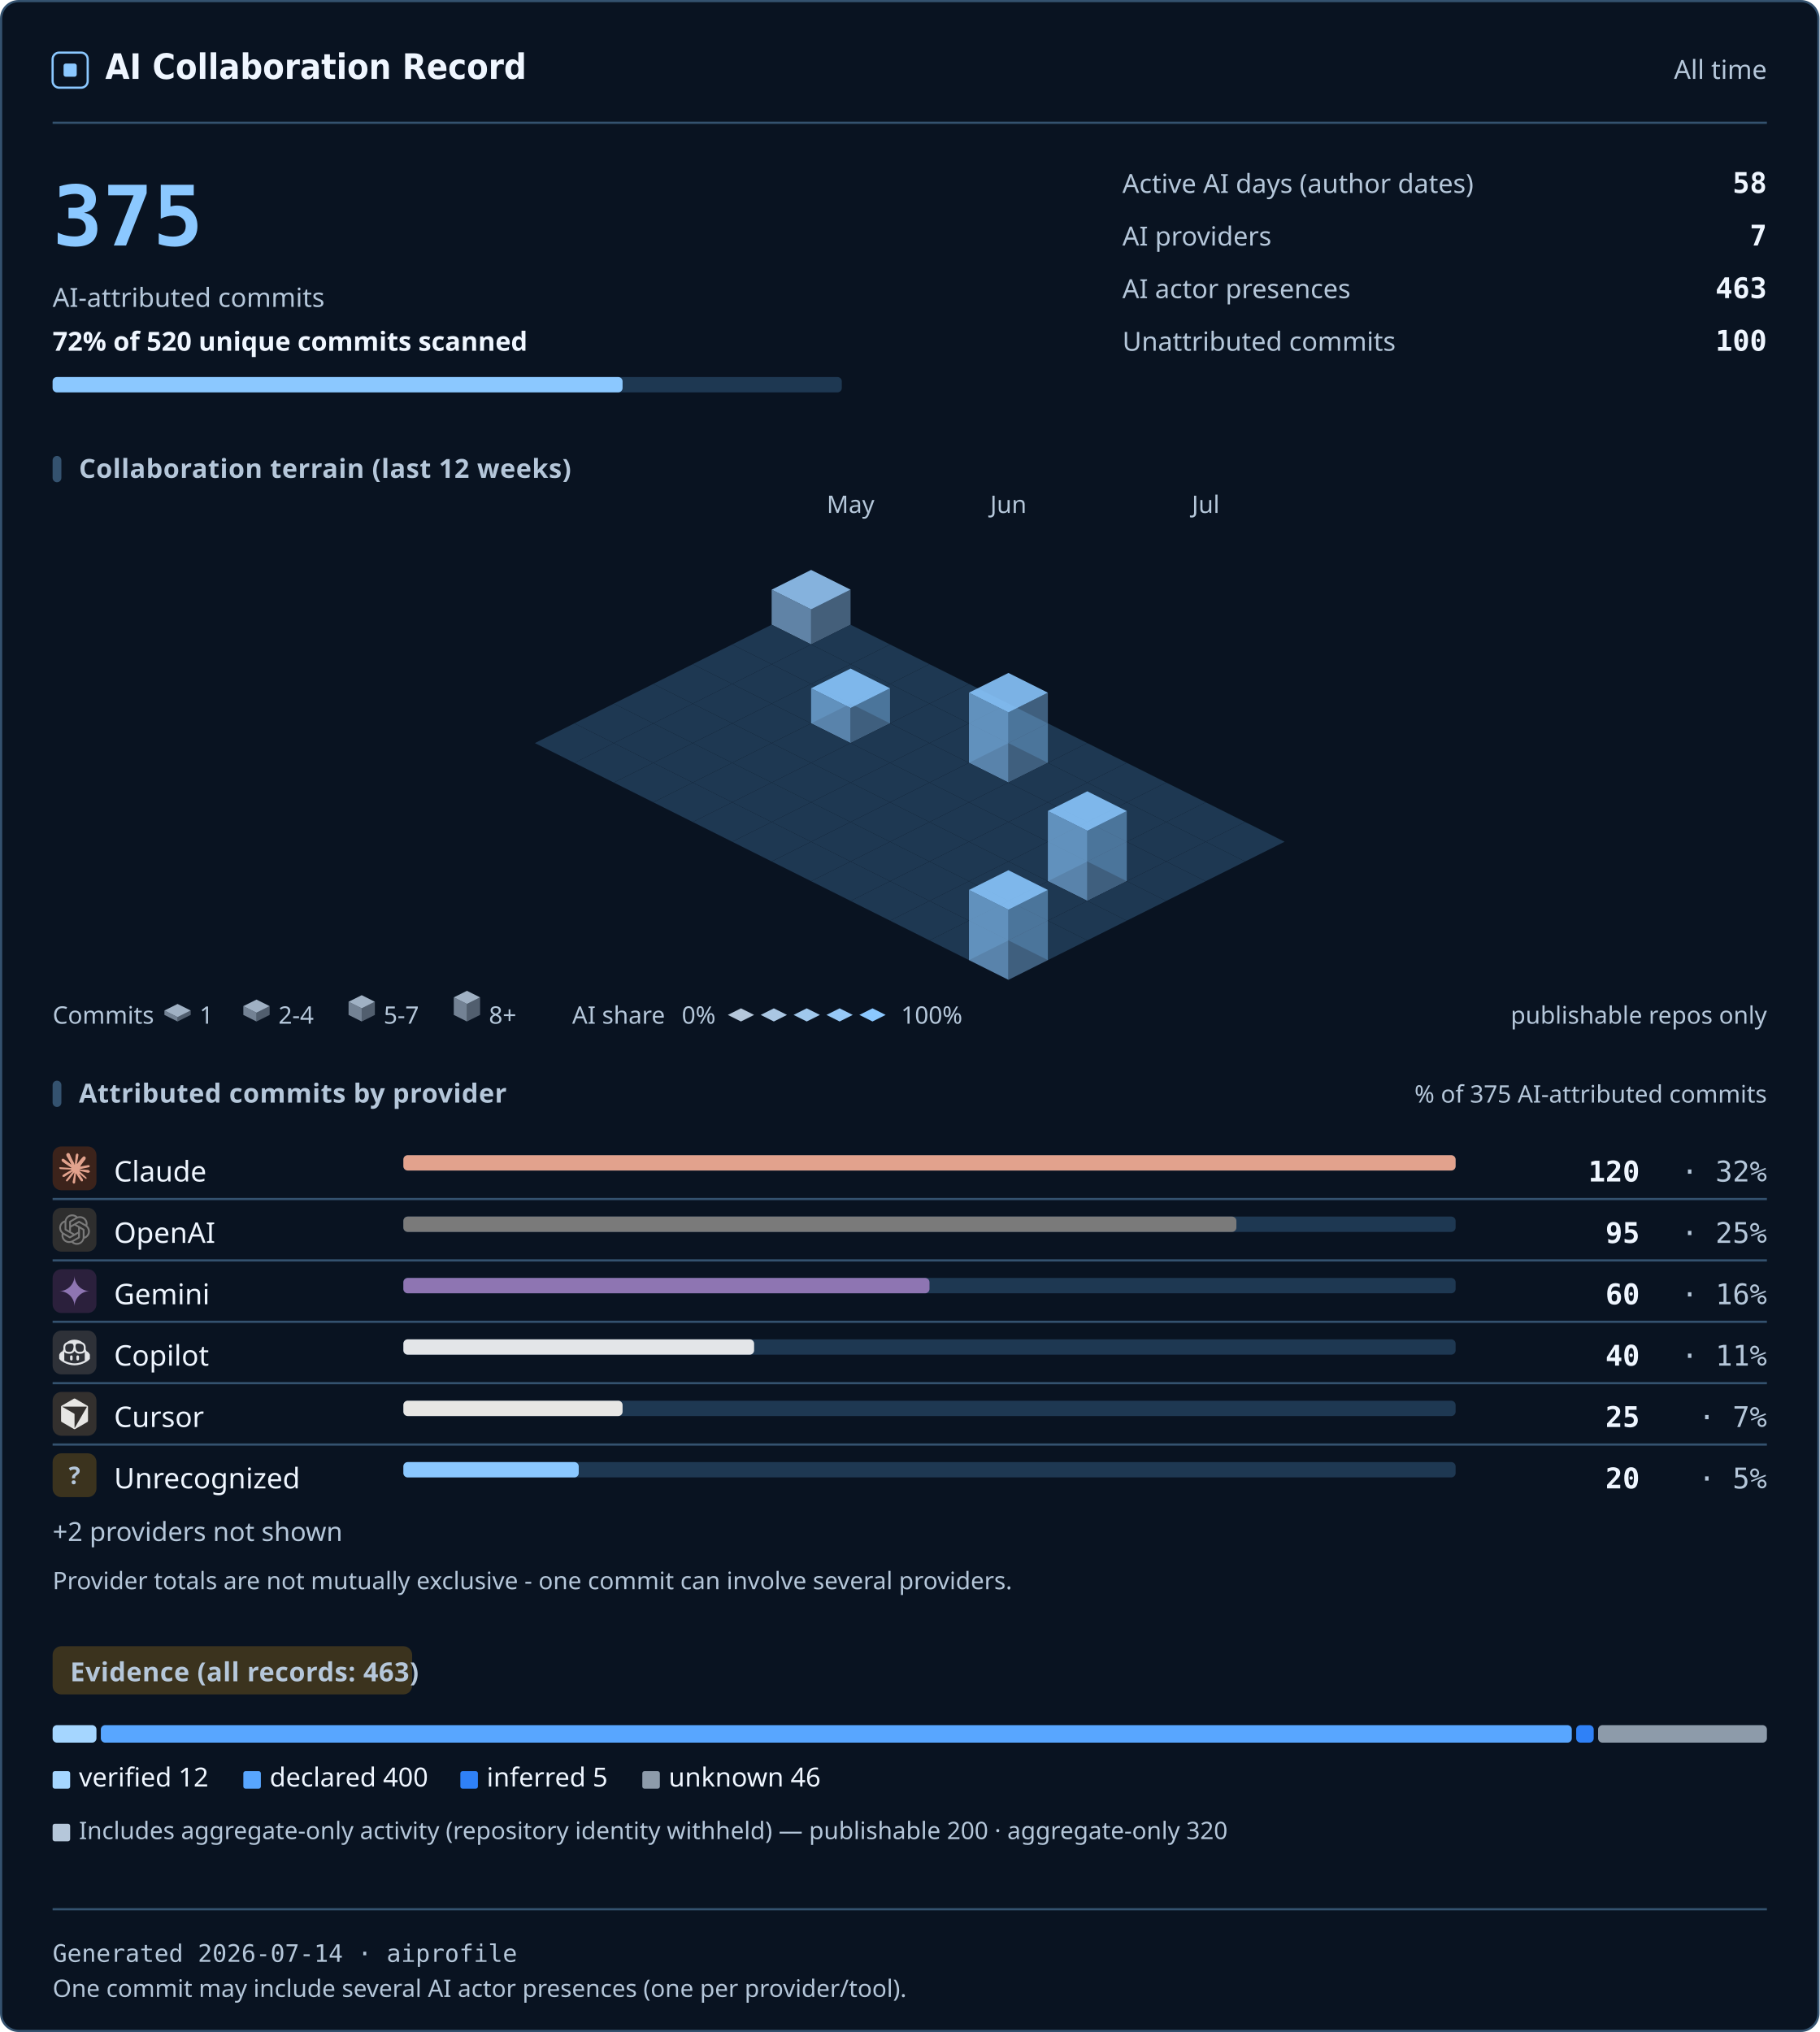
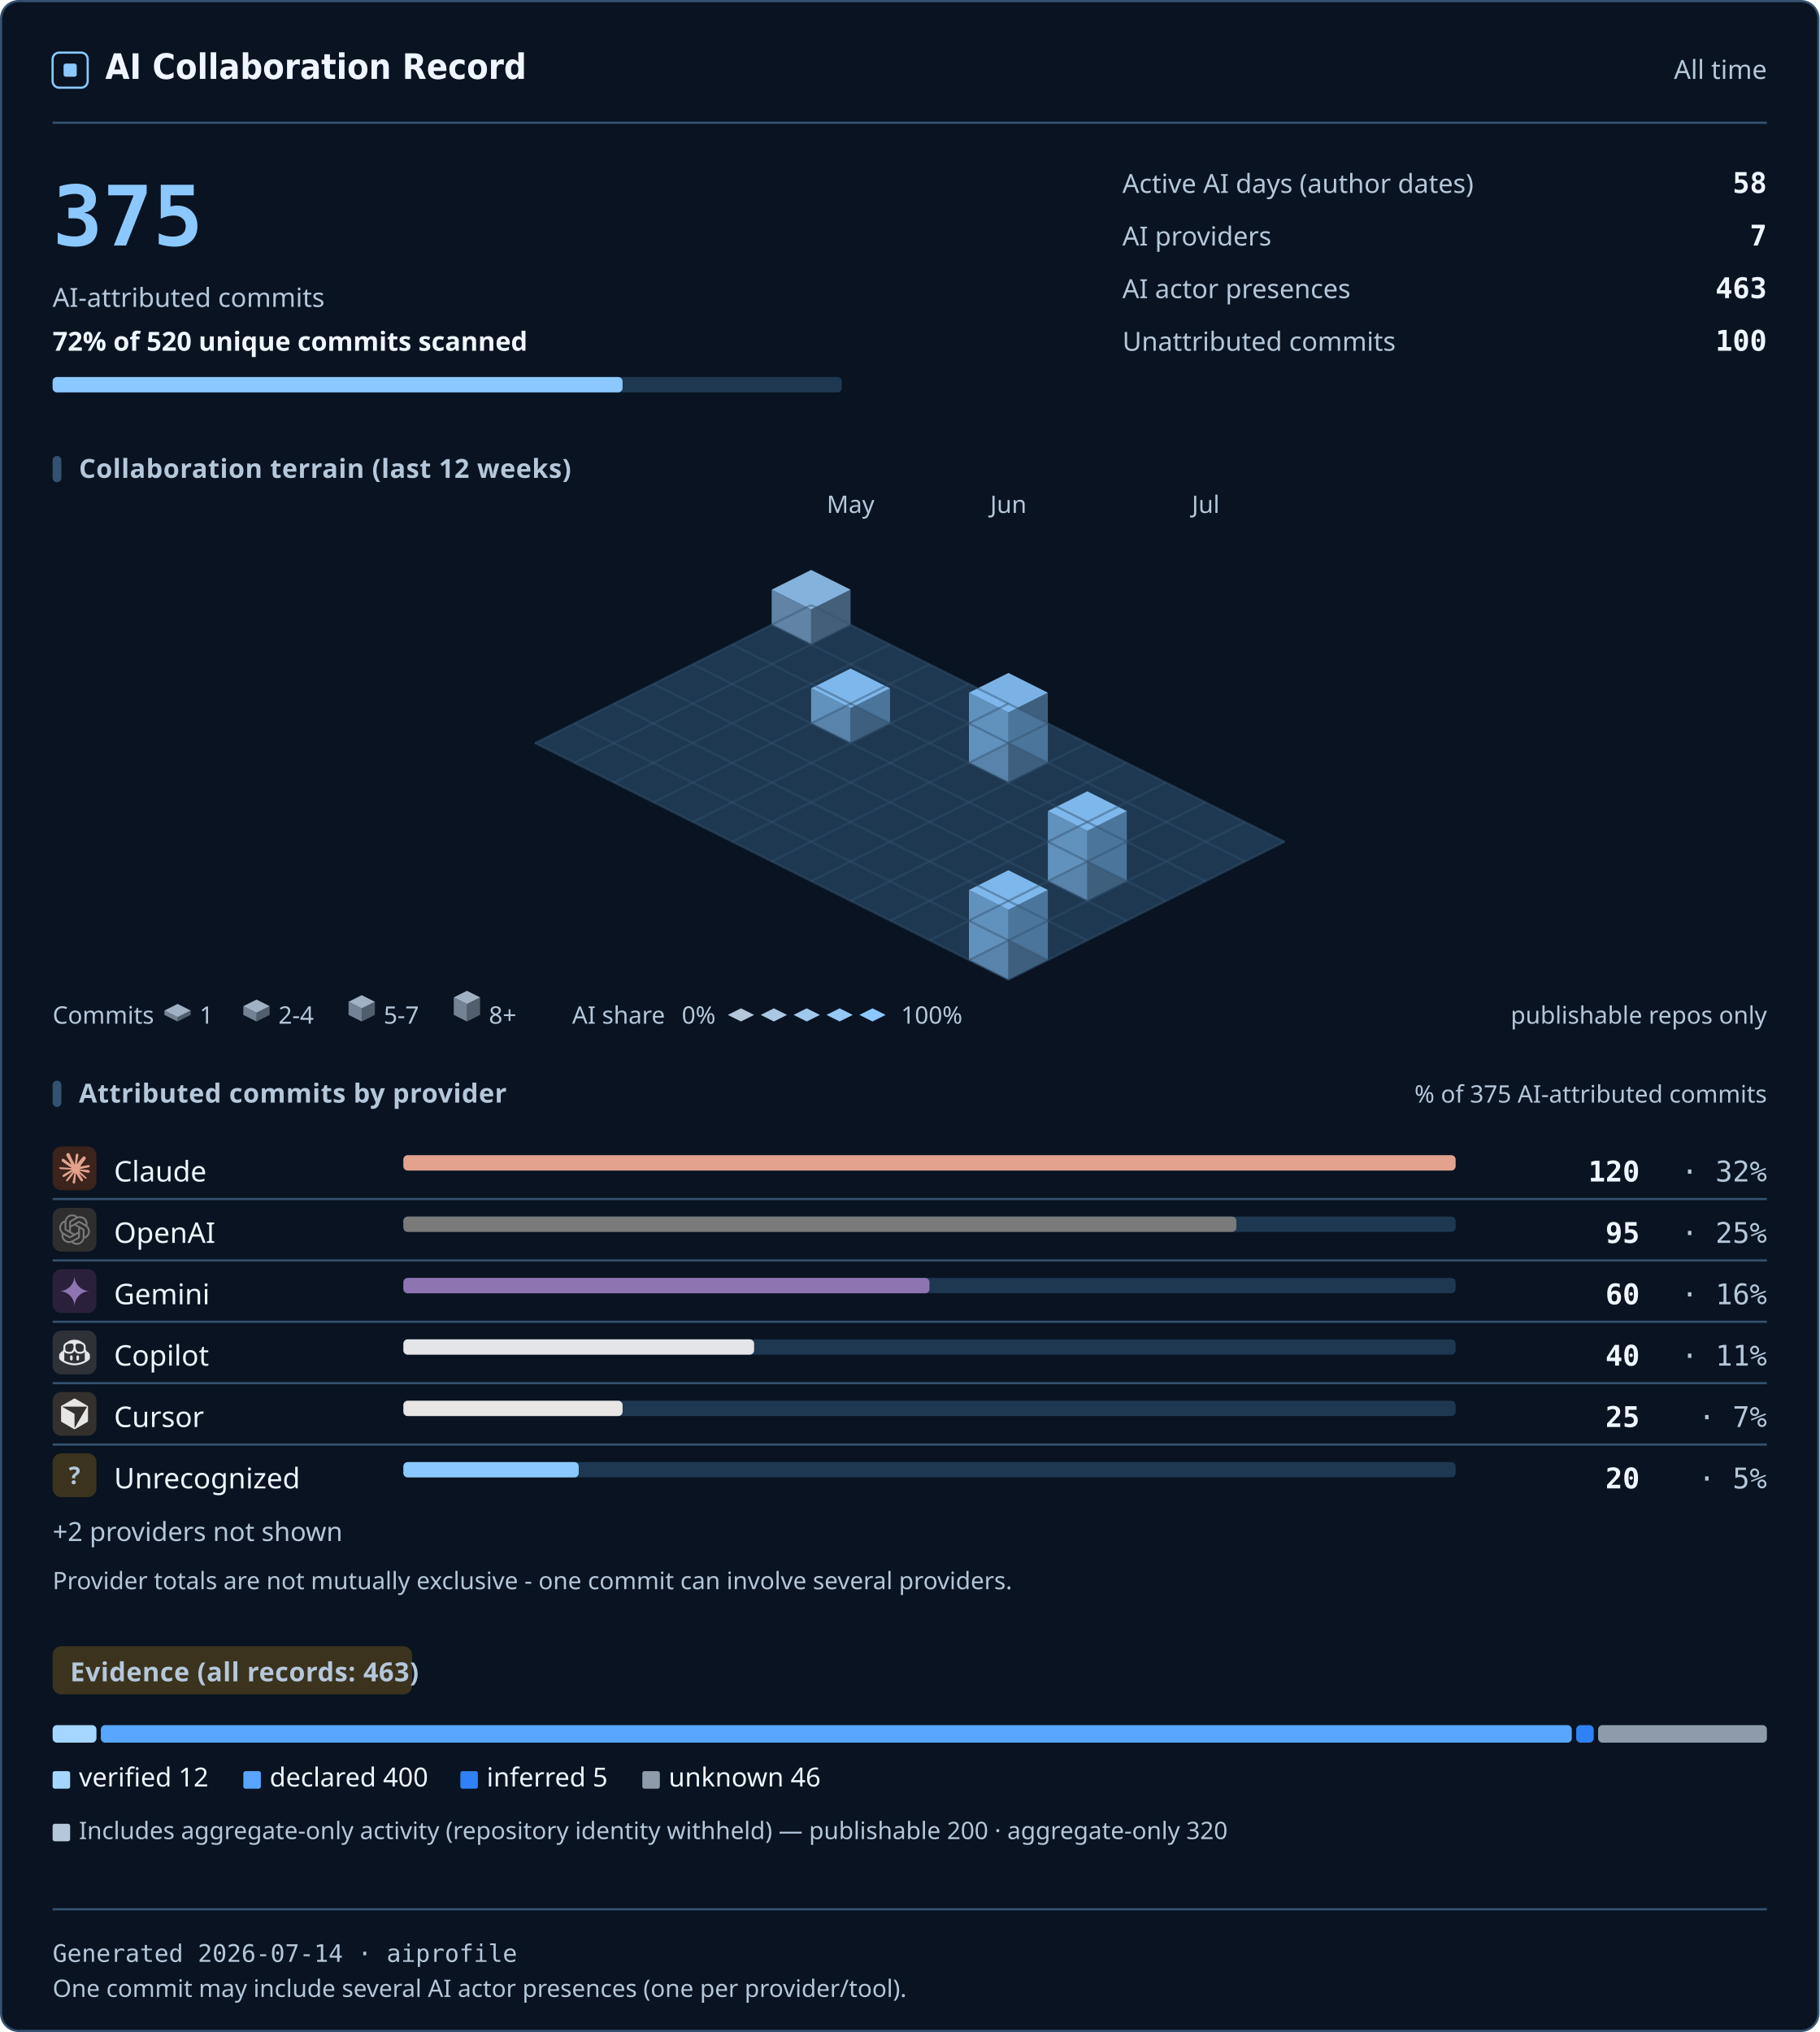
<svg xmlns="http://www.w3.org/2000/svg" width="830" height="927" viewBox="0 0 830 927" role="img" aria-labelledby="aiprofileSummaryTitle aiprofileSummaryDesc">
  <rect x="0.5" y="0.5" width="829" height="926" rx="8" fill="#091321" stroke="#34526f" stroke-width="1" />
  <rect x="24" y="24" width="16" height="16" rx="3" fill="#091321" stroke="#8bc8ff" stroke-width="1" />
  <rect x="29" y="29" width="6" height="6" rx="1" fill="#8bc8ff" />
  <text x="48" y="36" font-family="'IBM Plex Sans Condensed', 'Aptos Display', 'Segoe UI', 'DejaVu Sans Condensed', sans-serif" font-size="16" font-weight="600" fill="#eff6ff" text-anchor="start">AI Collaboration Record</text>
  <text x="806" y="36" font-family="'IBM Plex Sans', 'Aptos', 'Segoe UI', 'Noto Sans', 'DejaVu Sans', sans-serif" font-size="12" font-weight="400" fill="#b5c7da" text-anchor="end">All time</text>
  <line x1="24" y1="56" x2="806" y2="56" stroke="#34526f" />
  <text x="24" y="112" font-family="'IBM Plex Mono', 'Cascadia Mono', 'SFMono-Regular', 'DejaVu Sans Mono', Consolas, monospace" font-size="38" font-weight="700" fill="#8bc8ff" text-anchor="start">375</text>
  <text x="24" y="140" font-family="'IBM Plex Sans', 'Aptos', 'Segoe UI', 'Noto Sans', 'DejaVu Sans', sans-serif" font-size="12" font-weight="400" fill="#b5c7da" text-anchor="start">AI-attributed commits</text>
  <text x="24" y="160" font-family="'IBM Plex Sans', 'Aptos', 'Segoe UI', 'Noto Sans', 'DejaVu Sans', sans-serif" font-size="12" font-weight="600" fill="#eff6ff" text-anchor="start">72% of 520 unique commits scanned</text>
  <rect x="24" y="172" width="360" height="7" rx="2" fill="#1e3852" />
  <rect x="24" y="172" width="260" height="7" rx="2" fill="#8bc8ff" />
  <text x="512" y="88" font-family="'IBM Plex Sans', 'Aptos', 'Segoe UI', 'Noto Sans', 'DejaVu Sans', sans-serif" font-size="12" font-weight="400" fill="#b5c7da" text-anchor="start">Active AI days (author dates)</text>
  <text x="806" y="88" font-family="'IBM Plex Mono', 'Cascadia Mono', 'SFMono-Regular', 'DejaVu Sans Mono', Consolas, monospace" font-size="13" font-weight="600" fill="#eff6ff" text-anchor="end">58</text>
  <text x="512" y="112" font-family="'IBM Plex Sans', 'Aptos', 'Segoe UI', 'Noto Sans', 'DejaVu Sans', sans-serif" font-size="12" font-weight="400" fill="#b5c7da" text-anchor="start">AI providers</text>
  <text x="806" y="112" font-family="'IBM Plex Mono', 'Cascadia Mono', 'SFMono-Regular', 'DejaVu Sans Mono', Consolas, monospace" font-size="13" font-weight="600" fill="#eff6ff" text-anchor="end">7</text>
  <text x="512" y="136" font-family="'IBM Plex Sans', 'Aptos', 'Segoe UI', 'Noto Sans', 'DejaVu Sans', sans-serif" font-size="12" font-weight="400" fill="#b5c7da" text-anchor="start">AI actor presences</text>
  <text x="806" y="136" font-family="'IBM Plex Mono', 'Cascadia Mono', 'SFMono-Regular', 'DejaVu Sans Mono', Consolas, monospace" font-size="13" font-weight="600" fill="#eff6ff" text-anchor="end">463</text>
  <text x="512" y="160" font-family="'IBM Plex Sans', 'Aptos', 'Segoe UI', 'Noto Sans', 'DejaVu Sans', sans-serif" font-size="12" font-weight="400" fill="#b5c7da" text-anchor="start">Unattributed commits</text>
  <text x="806" y="160" font-family="'IBM Plex Mono', 'Cascadia Mono', 'SFMono-Regular', 'DejaVu Sans Mono', Consolas, monospace" font-size="13" font-weight="600" fill="#eff6ff" text-anchor="end">100</text>
  <rect x="24" y="208" width="4" height="12" rx="2" fill="#34526f" />
  <text x="36" y="218" font-family="'IBM Plex Sans', 'Aptos', 'Segoe UI', 'Noto Sans', 'DejaVu Sans', sans-serif" font-size="12" font-weight="600" fill="#b5c7da" text-anchor="start" letter-spacing="0.2">Collaboration terrain (last 12 weeks)</text>
  <text x="388" y="234" font-family="'IBM Plex Sans', 'Aptos', 'Segoe UI', 'Noto Sans', 'DejaVu Sans', sans-serif" font-size="11" font-weight="400" fill="#b5c7da" text-anchor="middle">May</text>
  <text x="460" y="234" font-family="'IBM Plex Sans', 'Aptos', 'Segoe UI', 'Noto Sans', 'DejaVu Sans', sans-serif" font-size="11" font-weight="400" fill="#b5c7da" text-anchor="middle">Jun</text>
  <text x="550" y="234" font-family="'IBM Plex Sans', 'Aptos', 'Segoe UI', 'Noto Sans', 'DejaVu Sans', sans-serif" font-size="11" font-weight="400" fill="#b5c7da" text-anchor="middle">Jul</text>
  <polygon points="352,269 370,278 370,294 352,285" fill="#96C8F6" fill-opacity="0.62" />
  <polygon points="370,278 388,269 388,285 370,294" fill="#96C8F6" fill-opacity="0.42" />
  <polygon points="370,260 388,269 370,278 352,269" fill="#96C8F6" fill-opacity="0.88" />
  <polygon points="352,285 370,294 352,303 334,294" fill="#1e3852" />
  <polygon points="388,285 406,294 388,303 370,294" fill="#1e3852" />
  <polygon points="334,294 352,303 334,312 316,303" fill="#1e3852" />
  <polygon points="370,294 388,303 370,312 352,303" fill="#1e3852" />
  <polygon points="406,294 424,303 406,312 388,303" fill="#1e3852" />
  <polygon points="316,303 334,312 316,321 298,312" fill="#1e3852" />
  <polygon points="352,303 370,312 352,321 334,312" fill="#1e3852" />
  <polygon points="388,303 406,312 388,321 370,312" fill="#1e3852" />
  <polygon points="424,303 442,312 424,321 406,312" fill="#1e3852" />
  <polygon points="298,312 316,321 298,330 280,321" fill="#1e3852" />
  <polygon points="334,312 352,321 334,330 316,321" fill="#1e3852" />
  <polygon points="370,312 388,321 370,330 352,321" fill="#1e3852" />
  <polygon points="406,312 424,321 406,330 388,321" fill="#1e3852" />
  <polygon points="442,312 460,321 442,330 424,321" fill="#1e3852" />
  <polygon points="280,321 298,330 280,339 262,330" fill="#1e3852" />
  <polygon points="316,321 334,330 316,339 298,330" fill="#1e3852" />
  <polygon points="352,321 370,330 352,339 334,330" fill="#1e3852" />
  <polygon points="370,314 388,323 388,339 370,330" fill="#8BC8FF" fill-opacity="0.62" />
  <polygon points="388,323 406,314 406,330 388,339" fill="#8BC8FF" fill-opacity="0.42" />
  <polygon points="388,305 406,314 388,323 370,314" fill="#8BC8FF" fill-opacity="0.88" />
  <polygon points="424,321 442,330 424,339 406,330" fill="#1e3852" />
  <polygon points="460,321 478,330 460,339 442,330" fill="#1e3852" />
  <polygon points="262,330 280,339 262,348 244,339" fill="#1e3852" />
  <polygon points="298,330 316,339 298,348 280,339" fill="#1e3852" />
  <polygon points="334,330 352,339 334,348 316,339" fill="#1e3852" />
  <polygon points="370,330 388,339 370,348 352,339" fill="#1e3852" />
  <polygon points="406,330 424,339 406,348 388,339" fill="#1e3852" />
  <polygon points="442,330 460,339 442,348 424,339" fill="#1e3852" />
  <polygon points="478,330 496,339 478,348 460,339" fill="#1e3852" />
  <polygon points="280,339 298,348 280,357 262,348" fill="#1e3852" />
  <polygon points="316,339 334,348 316,357 298,348" fill="#1e3852" />
  <polygon points="352,339 370,348 352,357 334,348" fill="#1e3852" />
  <polygon points="388,339 406,348 388,357 370,348" fill="#1e3852" />
  <polygon points="424,339 442,348 424,357 406,348" fill="#1e3852" />
  <polygon points="442,316 460,325 460,357 442,348" fill="#8BC8FF" fill-opacity="0.62" />
  <polygon points="460,325 478,316 478,348 460,357" fill="#8BC8FF" fill-opacity="0.42" />
  <polygon points="460,307 478,316 460,325 442,316" fill="#8BC8FF" fill-opacity="0.88" />
  <polygon points="496,339 514,348 496,357 478,348" fill="#1e3852" />
  <polygon points="298,348 316,357 298,366 280,357" fill="#1e3852" />
  <polygon points="334,348 352,357 334,366 316,357" fill="#1e3852" />
  <polygon points="370,348 388,357 370,366 352,357" fill="#1e3852" />
  <polygon points="406,348 424,357 406,366 388,357" fill="#1e3852" />
  <polygon points="442,348 460,357 442,366 424,357" fill="#1e3852" />
  <polygon points="478,348 496,357 478,366 460,357" fill="#1e3852" />
  <polygon points="514,348 532,357 514,366 496,357" fill="#1e3852" />
  <polygon points="316,357 334,366 316,375 298,366" fill="#1e3852" />
  <polygon points="352,357 370,366 352,375 334,366" fill="#1e3852" />
  <polygon points="388,357 406,366 388,375 370,366" fill="#1e3852" />
  <polygon points="424,357 442,366 424,375 406,366" fill="#1e3852" />
  <polygon points="460,357 478,366 460,375 442,366" fill="#1e3852" />
  <polygon points="496,357 514,366 496,375 478,366" fill="#1e3852" />
  <polygon points="532,357 550,366 532,375 514,366" fill="#1e3852" />
  <polygon points="334,366 352,375 334,384 316,375" fill="#1e3852" />
  <polygon points="370,366 388,375 370,384 352,375" fill="#1e3852" />
  <polygon points="406,366 424,375 406,384 388,375" fill="#1e3852" />
  <polygon points="442,366 460,375 442,384 424,375" fill="#1e3852" />
  <polygon points="478,366 496,375 478,384 460,375" fill="#1e3852" />
  <polygon points="514,366 532,375 514,384 496,375" fill="#1e3852" />
  <polygon points="550,366 568,375 550,384 532,375" fill="#1e3852" />
  <polygon points="352,375 370,384 352,393 334,384" fill="#1e3852" />
  <polygon points="388,375 406,384 388,393 370,384" fill="#1e3852" />
  <polygon points="424,375 442,384 424,393 406,384" fill="#1e3852" />
  <polygon points="460,375 478,384 460,393 442,384" fill="#1e3852" />
  <polygon points="496,375 514,384 496,393 478,384" fill="#1e3852" />
  <polygon points="532,375 550,384 532,393 514,384" fill="#1e3852" />
  <polygon points="568,375 586,384 568,393 550,384" fill="#1e3852" />
  <polygon points="370,384 388,393 370,402 352,393" fill="#1e3852" />
  <polygon points="406,384 424,393 406,402 388,393" fill="#1e3852" />
  <polygon points="442,384 460,393 442,402 424,393" fill="#1e3852" />
  <polygon points="478,384 496,393 478,402 460,393" fill="#1e3852" />
  <polygon points="514,384 532,393 514,402 496,393" fill="#1e3852" />
  <polygon points="550,384 568,393 550,402 532,393" fill="#1e3852" />
  <polygon points="388,393 406,402 388,411 370,402" fill="#1e3852" />
  <polygon points="424,393 442,402 424,411 406,402" fill="#1e3852" />
  <polygon points="460,393 478,402 460,411 442,402" fill="#1e3852" />
  <polygon points="478,370 496,379 496,411 478,402" fill="#8BC8FF" fill-opacity="0.62" />
  <polygon points="496,379 514,370 514,402 496,411" fill="#8BC8FF" fill-opacity="0.42" />
  <polygon points="496,361 514,370 496,379 478,370" fill="#8BC8FF" fill-opacity="0.88" />
  <polygon points="532,393 550,402 532,411 514,402" fill="#1e3852" />
  <polygon points="406,402 424,411 406,420 388,411" fill="#1e3852" />
  <polygon points="442,402 460,411 442,420 424,411" fill="#1e3852" />
  <polygon points="478,402 496,411 478,420 460,411" fill="#1e3852" />
  <polygon points="514,402 532,411 514,420 496,411" fill="#1e3852" />
  <polygon points="424,411 442,420 424,429 406,420" fill="#1e3852" />
  <polygon points="460,411 478,420 460,429 442,420" fill="#1e3852" />
  <polygon points="496,411 514,420 496,429 478,420" fill="#1e3852" />
  <polygon points="442,420 460,429 442,438 424,429" fill="#1e3852" />
  <polygon points="478,420 496,429 478,438 460,429" fill="#1e3852" />
  <polygon points="442,406 460,415 460,447 442,438" fill="#8BC8FF" fill-opacity="0.62" />
  <polygon points="460,415 478,406 478,438 460,447" fill="#8BC8FF" fill-opacity="0.42" />
  <polygon points="460,397 478,406 460,415 442,406" fill="#8BC8FF" fill-opacity="0.88" />
+   <line x1="370" y1="276" x2="586" y2="384" stroke="#34526f" stroke-opacity="0.45" />
+   <line x1="352" y1="285" x2="568" y2="393" stroke="#34526f" stroke-opacity="0.45" />
+   <line x1="334" y1="294" x2="550" y2="402" stroke="#34526f" stroke-opacity="0.45" />
+   <line x1="316" y1="303" x2="532" y2="411" stroke="#34526f" stroke-opacity="0.45" />
+   <line x1="298" y1="312" x2="514" y2="420" stroke="#34526f" stroke-opacity="0.45" />
+   <line x1="280" y1="321" x2="496" y2="429" stroke="#34526f" stroke-opacity="0.45" />
+   <line x1="262" y1="330" x2="478" y2="438" stroke="#34526f" stroke-opacity="0.45" />
+   <line x1="244" y1="339" x2="460" y2="447" stroke="#34526f" stroke-opacity="0.45" />
+   <line x1="370" y1="276" x2="244" y2="339" stroke="#34526f" stroke-opacity="0.45" />
+   <line x1="388" y1="285" x2="262" y2="348" stroke="#34526f" stroke-opacity="0.45" />
+   <line x1="406" y1="294" x2="280" y2="357" stroke="#34526f" stroke-opacity="0.45" />
+   <line x1="424" y1="303" x2="298" y2="366" stroke="#34526f" stroke-opacity="0.45" />
+   <line x1="442" y1="312" x2="316" y2="375" stroke="#34526f" stroke-opacity="0.45" />
+   <line x1="460" y1="321" x2="334" y2="384" stroke="#34526f" stroke-opacity="0.45" />
+   <line x1="478" y1="330" x2="352" y2="393" stroke="#34526f" stroke-opacity="0.45" />
+   <line x1="496" y1="339" x2="370" y2="402" stroke="#34526f" stroke-opacity="0.45" />
+   <line x1="514" y1="348" x2="388" y2="411" stroke="#34526f" stroke-opacity="0.45" />
+   <line x1="532" y1="357" x2="406" y2="420" stroke="#34526f" stroke-opacity="0.45" />
+   <line x1="550" y1="366" x2="424" y2="429" stroke="#34526f" stroke-opacity="0.45" />
+   <line x1="568" y1="375" x2="442" y2="438" stroke="#34526f" stroke-opacity="0.45" />
+   <line x1="586" y1="384" x2="460" y2="447" stroke="#34526f" stroke-opacity="0.45" />
  <text x="24" y="467" font-family="'IBM Plex Sans', 'Aptos', 'Segoe UI', 'Noto Sans', 'DejaVu Sans', sans-serif" font-size="11" font-weight="400" fill="#b5c7da" text-anchor="start">Commits</text>
  <polygon points="75,461 81,464 81,466 75,463" fill="#b5c7da" fill-opacity="0.62" />
  <polygon points="81,464 87,461 87,463 81,466" fill="#b5c7da" fill-opacity="0.42" />
  <polygon points="81,458 87,461 81,464 75,461" fill="#b5c7da" fill-opacity="0.88" />
  <text x="91" y="467" font-family="'IBM Plex Sans', 'Aptos', 'Segoe UI', 'Noto Sans', 'DejaVu Sans', sans-serif" font-size="11" font-weight="400" fill="#b5c7da" text-anchor="start">1</text>
  <polygon points="111,459 117,462 117,466 111,463" fill="#b5c7da" fill-opacity="0.62" />
  <polygon points="117,462 123,459 123,463 117,466" fill="#b5c7da" fill-opacity="0.42" />
  <polygon points="117,456 123,459 117,462 111,459" fill="#b5c7da" fill-opacity="0.88" />
  <text x="127" y="467" font-family="'IBM Plex Sans', 'Aptos', 'Segoe UI', 'Noto Sans', 'DejaVu Sans', sans-serif" font-size="11" font-weight="400" fill="#b5c7da" text-anchor="start">2-4</text>
  <polygon points="159,457 165,460 165,466 159,463" fill="#b5c7da" fill-opacity="0.62" />
  <polygon points="165,460 171,457 171,463 165,466" fill="#b5c7da" fill-opacity="0.42" />
  <polygon points="165,454 171,457 165,460 159,457" fill="#b5c7da" fill-opacity="0.88" />
  <text x="175" y="467" font-family="'IBM Plex Sans', 'Aptos', 'Segoe UI', 'Noto Sans', 'DejaVu Sans', sans-serif" font-size="11" font-weight="400" fill="#b5c7da" text-anchor="start">5-7</text>
  <polygon points="207,455 213,458 213,466 207,463" fill="#b5c7da" fill-opacity="0.62" />
  <polygon points="213,458 219,455 219,463 213,466" fill="#b5c7da" fill-opacity="0.42" />
  <polygon points="213,452 219,455 213,458 207,455" fill="#b5c7da" fill-opacity="0.88" />
  <text x="223" y="467" font-family="'IBM Plex Sans', 'Aptos', 'Segoe UI', 'Noto Sans', 'DejaVu Sans', sans-serif" font-size="11" font-weight="400" fill="#b5c7da" text-anchor="start">8+</text>
  <text x="261" y="467" font-family="'IBM Plex Sans', 'Aptos', 'Segoe UI', 'Noto Sans', 'DejaVu Sans', sans-serif" font-size="11" font-weight="400" fill="#b5c7da" text-anchor="start">AI share</text>
  <text x="311" y="467" font-family="'IBM Plex Sans', 'Aptos', 'Segoe UI', 'Noto Sans', 'DejaVu Sans', sans-serif" font-size="11" font-weight="400" fill="#b5c7da" text-anchor="start">0%</text>
  <polygon points="338,460 344,463 338,466 332,463" fill="#B5C7DA" />
  <polygon points="353,460 359,463 353,466 347,463" fill="#AAC7E3" />
  <polygon points="368,460 374,463 368,466 362,463" fill="#A0C8EC" />
  <polygon points="383,460 389,463 383,466 377,463" fill="#96C8F6" />
  <polygon points="398,460 404,463 398,466 392,463" fill="#8BC8FF" />
  <text x="411" y="467" font-family="'IBM Plex Sans', 'Aptos', 'Segoe UI', 'Noto Sans', 'DejaVu Sans', sans-serif" font-size="11" font-weight="400" fill="#b5c7da" text-anchor="start">100%</text>
  <text x="806" y="467" font-family="'IBM Plex Sans', 'Aptos', 'Segoe UI', 'Noto Sans', 'DejaVu Sans', sans-serif" font-size="11" font-weight="400" fill="#b5c7da" text-anchor="end">publishable repos only</text>
  <rect x="24" y="493" width="4" height="12" rx="2" fill="#34526f" />
  <text x="36" y="503" font-family="'IBM Plex Sans', 'Aptos', 'Segoe UI', 'Noto Sans', 'DejaVu Sans', sans-serif" font-size="12" font-weight="600" fill="#b5c7da" text-anchor="start" letter-spacing="0.2">Attributed commits by provider</text>
  <text x="806" y="503" font-family="'IBM Plex Sans', 'Aptos', 'Segoe UI', 'Noto Sans', 'DejaVu Sans', sans-serif" font-size="11" font-weight="400" fill="#b5c7da" text-anchor="end">% of 375 AI-attributed commits</text>
  <rect x="24" y="523" width="20" height="20" rx="4" fill="#3C231B" />
  <path d="m4.714 15.956 4.717-2.647.079-.231-.079-.128h-.231l-.789-.049-2.696-.073-2.337-.097-2.265-.121-.571-.121-.534-.704.055-.352.48-.322.686.061 1.518.103 2.277.158 1.651.097 2.447.255h.389l.055-.158-.134-.097-.103-.097L6.973 9.836l-2.55-1.688-1.336-.971-.723-.492-.364-.461-.158-1.008.656-.723.88.061.225.061.892.686 1.906 1.475 2.489 1.834.364.303.146-.103.018-.073-.164-.273-1.354-2.447-1.445-2.489-.643-1.032-.17-.619c-.061-.255-.103-.467-.103-.729L6.287.134 6.7 0l.996.134.419.364.619 1.415 1.002 2.228 1.554 3.03.455.898.243.832.091.255h.158v-.146l.128-1.706.237-2.095.231-2.696.079-.759.376-.911.747-.492.583.279.48.686-.067.443-.285 1.852-.559 2.902-.364 1.943h.212l.243-.243.984-1.305 1.651-2.064.729-.82.85-.905.546-.431h1.032l.759 1.129-.34 1.166-1.062 1.348-.88 1.141-1.263 1.7-.789 1.36.073.109.188-.018 2.853-.607 1.542-.279 1.84-.316.832.389.091.395-.328.807-1.967.486-2.307.461-3.436.814-.043.03.049.061 1.548.146.662.036h1.621l3.018.225.789.522.474.638-.079.486-1.214.619-1.639-.389-3.825-.911-1.311-.328h-.182v.109l1.093 1.069 2.003 1.809 2.507 2.331.128.577-.322.455-.34-.049-2.204-1.657-.85-.747-1.925-1.621h-.128v.17l.443.65 2.344 3.521.121 1.081-.17.352-.607.212-.668-.121-1.372-1.925L14.38 17.959l-1.141-1.943-.14.079-.674 7.255-.316.37-.729.279-.607-.461-.322-.747.322-1.475.389-1.925.316-1.53.285-1.9.17-.631-.012-.043-.14.018-1.433 1.967-2.18 2.945-1.724 1.846-.413.164-.716-.37.067-.662.401-.589 2.386-3.036 1.439-1.882.929-1.087-.006-.158h-.055l-6.338 4.116-1.129.146-.486-.455.061-.747.231-.243 1.906-1.311Z" fill="#E2A28D" transform="translate(27,526) scale(0.583333)" />
  <text x="52" y="539" font-family="'IBM Plex Sans', 'Aptos', 'Segoe UI', 'Noto Sans', 'DejaVu Sans', sans-serif" font-size="13" font-weight="400" fill="#eff6ff" text-anchor="start">Claude</text>
  <rect x="184" y="527" width="480" height="7" rx="2" fill="#1e3852" />
  <rect x="184" y="527" width="480" height="7" rx="2" fill="#E2A28D" />
  <text x="748" y="539" font-family="'IBM Plex Mono', 'Cascadia Mono', 'SFMono-Regular', 'DejaVu Sans Mono', Consolas, monospace" font-size="13" text-anchor="end">
    <tspan fill="#eff6ff" font-weight="600">120</tspan>
  </text>
  <text x="806" y="539" font-family="'IBM Plex Mono', 'Cascadia Mono', 'SFMono-Regular', 'DejaVu Sans Mono', Consolas, monospace" font-size="13" text-anchor="end">
    <tspan fill="#b5c7da" font-weight="400"> · 32%</tspan>
  </text>
  <line x1="24" y1="547" x2="806" y2="547" stroke="#34526f" />
  <rect x="24" y="551" width="20" height="20" rx="4" fill="#2E2E2E" />
  <path d="M9.205 8.658v-2.26c0-.19.072-.333.238-.428l4.543-2.616c.619-.357 1.356-.523 2.117-.523 2.854 0 4.662 2.212 4.662 4.566 0 .167 0 .357-.024.547l-4.71-2.759a.797.797 0 00-.856 0l-5.97 3.473zm10.609 8.8V12.06c0-.333-.143-.57-.429-.737l-5.97-3.473 1.95-1.118a.433.433 0 01.476 0l4.543 2.617c1.309.76 2.189 2.378 2.189 3.948 0 1.808-1.07 3.473-2.76 4.163zM7.802 12.703l-1.95-1.142c-.167-.095-.239-.238-.239-.428V5.899c0-2.545 1.95-4.472 4.591-4.472 1 0 1.927.333 2.712.928L8.23 5.067c-.285.166-.428.404-.428.737v6.898zM12 15.128l-2.795-1.57v-3.33L12 8.658l2.795 1.57v3.33L12 15.128zm1.796 7.23c-1 0-1.927-.332-2.712-.927l4.686-2.712c.285-.166.428-.404.428-.737v-6.898l1.974 1.142c.167.095.238.238.238.428v5.233c0 2.545-1.974 4.472-4.614 4.472zm-5.637-5.303l-4.544-2.617c-1.308-.761-2.188-2.378-2.188-3.948A4.482 4.482 0 014.21 6.327v5.423c0 .333.143.571.428.738l5.947 3.449-1.95 1.118a.432.432 0 01-.476 0zm-.262 3.9c-2.688 0-4.662-2.021-4.662-4.519 0-.19.024-.38.047-.57l4.686 2.71c.286.167.571.167.856 0l5.97-3.448v2.26c0 .19-.07.333-.237.428l-4.543 2.616c-.619.357-1.356.523-2.117.523zm5.899 2.83a5.947 5.947 0 005.827-4.756C22.287 18.339 24 15.84 24 13.296c0-1.665-.713-3.282-1.998-4.448.119-.5.19-.999.19-1.498 0-3.401-2.759-5.947-5.946-5.947-.642 0-1.26.095-1.88.31A5.962 5.962 0 0010.205 0a5.947 5.947 0 00-5.827 4.757C1.713 5.447 0 7.945 0 10.49c0 1.666.713 3.283 1.998 4.448-.119.5-.19 1-.19 1.499 0 3.401 2.759 5.946 5.946 5.946.642 0 1.26-.095 1.88-.309a5.96 5.96 0 004.162 1.713z" fill="#7A7A7A" transform="translate(27,554) scale(0.583333)" />
  <text x="52" y="567" font-family="'IBM Plex Sans', 'Aptos', 'Segoe UI', 'Noto Sans', 'DejaVu Sans', sans-serif" font-size="13" font-weight="400" fill="#eff6ff" text-anchor="start">OpenAI</text>
  <rect x="184" y="555" width="480" height="7" rx="2" fill="#1e3852" />
  <rect x="184" y="555" width="380" height="7" rx="2" fill="#7A7A7A" />
  <text x="748" y="567" font-family="'IBM Plex Mono', 'Cascadia Mono', 'SFMono-Regular', 'DejaVu Sans Mono', Consolas, monospace" font-size="13" text-anchor="end">
    <tspan fill="#eff6ff" font-weight="600">95</tspan>
  </text>
  <text x="806" y="567" font-family="'IBM Plex Mono', 'Cascadia Mono', 'SFMono-Regular', 'DejaVu Sans Mono', Consolas, monospace" font-size="13" text-anchor="end">
    <tspan fill="#b5c7da" font-weight="400"> · 25%</tspan>
  </text>
  <line x1="24" y1="575" x2="806" y2="575" stroke="#34526f" />
  <rect x="24" y="579" width="20" height="20" rx="4" fill="#2B203C" />
  <path d="M11.04 19.32Q12 21.51 12 24q0-2.49.93-4.68.96-2.19 2.58-3.81t3.81-2.55Q21.51 12 24 12q-2.49 0-4.68-.93a12.3 12.3 0 0 1-3.81-2.58 12.3 12.3 0 0 1-2.58-3.81Q12 2.49 12 0q0 2.49-.96 4.68-.93 2.19-2.55 3.81a12.3 12.3 0 0 1-3.81 2.58Q2.49 12 0 12q2.49 0 4.68.96 2.19.93 3.81 2.55t2.55 3.81" fill="#8E75B2" transform="translate(27,582) scale(0.583333)" />
  <text x="52" y="595" font-family="'IBM Plex Sans', 'Aptos', 'Segoe UI', 'Noto Sans', 'DejaVu Sans', sans-serif" font-size="13" font-weight="400" fill="#eff6ff" text-anchor="start">Gemini</text>
  <rect x="184" y="583" width="480" height="7" rx="2" fill="#1e3852" />
  <rect x="184" y="583" width="240" height="7" rx="2" fill="#8E75B2" />
  <text x="748" y="595" font-family="'IBM Plex Mono', 'Cascadia Mono', 'SFMono-Regular', 'DejaVu Sans Mono', Consolas, monospace" font-size="13" text-anchor="end">
    <tspan fill="#eff6ff" font-weight="600">60</tspan>
  </text>
  <text x="806" y="595" font-family="'IBM Plex Mono', 'Cascadia Mono', 'SFMono-Regular', 'DejaVu Sans Mono', Consolas, monospace" font-size="13" text-anchor="end">
    <tspan fill="#b5c7da" font-weight="400"> · 16%</tspan>
  </text>
  <line x1="24" y1="603" x2="806" y2="603" stroke="#34526f" />
  <rect x="24" y="607" width="20" height="20" rx="4" fill="#2E3138" />
  <path d="M23.922 16.997C23.061 18.492 18.063 22.02 12 22.02 5.937 22.02.939 18.492.078 16.997A.641.641 0 0 1 0 16.741v-2.869a.883.883 0 0 1 .053-.22c.372-.935 1.347-2.292 2.605-2.656.167-.429.414-1.055.644-1.517a10.098 10.098 0 0 1-.052-1.086c0-1.331.282-2.499 1.132-3.368.397-.406.89-.717 1.474-.952C7.255 2.937 9.248 1.98 11.978 1.98c2.731 0 4.767.957 6.166 2.093.584.235 1.077.546 1.474.952.85.869 1.132 2.037 1.132 3.368 0 .368-.014.733-.052 1.086.23.462.477 1.088.644 1.517 1.258.364 2.233 1.721 2.605 2.656a.841.841 0 0 1 .053.22v2.869a.641.641 0 0 1-.078.256Zm-11.75-5.992h-.344a4.359 4.359 0 0 1-.355.508c-.77.947-1.918 1.492-3.508 1.492-1.725 0-2.989-.359-3.782-1.259a2.137 2.137 0 0 1-.085-.104L4 11.746v6.585c1.435.779 4.514 2.179 8 2.179 3.486 0 6.565-1.4 8-2.179v-6.585l-.098-.104s-.033.045-.085.104c-.793.9-2.057 1.259-3.782 1.259-1.59 0-2.738-.545-3.508-1.492a4.359 4.359 0 0 1-.355-.508Zm2.328 3.25c.549 0 1 .451 1 1v2c0 .549-.451 1-1 1-.549 0-1-.451-1-1v-2c0-.549.451-1 1-1Zm-5 0c.549 0 1 .451 1 1v2c0 .549-.451 1-1 1-.549 0-1-.451-1-1v-2c0-.549.451-1 1-1Zm3.313-6.185c.136 1.057.403 1.913.878 2.497.442.544 1.134.938 2.344.938 1.573 0 2.292-.337 2.657-.751.384-.435.558-1.15.558-2.361 0-1.14-.243-1.847-.705-2.319-.477-.488-1.319-.862-2.824-1.025-1.487-.161-2.192.138-2.533.529-.269.307-.437.808-.438 1.578v.021c0 .265.021.562.063.893Zm-1.626 0c.042-.331.063-.628.063-.894v-.02c-.001-.77-.169-1.271-.438-1.578-.341-.391-1.046-.69-2.533-.529-1.505.163-2.347.537-2.824 1.025-.462.472-.705 1.179-.705 2.319 0 1.211.175 1.926.558 2.361.365.414 1.084.751 2.657.751 1.21 0 1.902-.394 2.344-.938.475-.584.742-1.44.878-2.497Z" fill="#E3E5E8" transform="translate(27,610) scale(0.583333)" />
  <text x="52" y="623" font-family="'IBM Plex Sans', 'Aptos', 'Segoe UI', 'Noto Sans', 'DejaVu Sans', sans-serif" font-size="13" font-weight="400" fill="#eff6ff" text-anchor="start">Copilot</text>
  <rect x="184" y="611" width="480" height="7" rx="2" fill="#1e3852" />
  <rect x="184" y="611" width="160" height="7" rx="2" fill="#E3E5E8" />
  <text x="748" y="623" font-family="'IBM Plex Mono', 'Cascadia Mono', 'SFMono-Regular', 'DejaVu Sans Mono', Consolas, monospace" font-size="13" text-anchor="end">
    <tspan fill="#eff6ff" font-weight="600">40</tspan>
  </text>
  <text x="806" y="623" font-family="'IBM Plex Mono', 'Cascadia Mono', 'SFMono-Regular', 'DejaVu Sans Mono', Consolas, monospace" font-size="13" text-anchor="end">
    <tspan fill="#b5c7da" font-weight="400"> · 11%</tspan>
  </text>
  <line x1="24" y1="631" x2="806" y2="631" stroke="#34526f" />
  <rect x="24" y="635" width="20" height="20" rx="4" fill="#33302E" />
  <path d="M11.503.131 1.891 5.678a.84.84 0 0 0-.42.726v11.188c0 .3.162.575.42.724l9.609 5.55a1 1 0 0 0 .998 0l9.61-5.55a.84.84 0 0 0 .42-.724V6.404a.84.84 0 0 0-.42-.726L12.497.131a1.01 1.01 0 0 0-.996 0M2.657 6.338h18.55c.263 0 .43.287.297.515L12.23 22.918c-.062.107-.229.064-.229-.06V12.335a.59.59 0 0 0-.295-.51l-9.11-5.257c-.109-.063-.064-.23.061-.23" fill="#E7E6E4" transform="translate(27,638) scale(0.583333)" />
  <text x="52" y="651" font-family="'IBM Plex Sans', 'Aptos', 'Segoe UI', 'Noto Sans', 'DejaVu Sans', sans-serif" font-size="13" font-weight="400" fill="#eff6ff" text-anchor="start">Cursor</text>
  <rect x="184" y="639" width="480" height="7" rx="2" fill="#1e3852" />
  <rect x="184" y="639" width="100" height="7" rx="2" fill="#E7E6E4" />
  <text x="748" y="651" font-family="'IBM Plex Mono', 'Cascadia Mono', 'SFMono-Regular', 'DejaVu Sans Mono', Consolas, monospace" font-size="13" text-anchor="end">
    <tspan fill="#eff6ff" font-weight="600">25</tspan>
  </text>
  <text x="806" y="651" font-family="'IBM Plex Mono', 'Cascadia Mono', 'SFMono-Regular', 'DejaVu Sans Mono', Consolas, monospace" font-size="13" text-anchor="end">
    <tspan fill="#b5c7da" font-weight="400"> · 7%</tspan>
  </text>
  <line x1="24" y1="659" x2="806" y2="659" stroke="#34526f" />
  <rect x="24" y="663" width="20" height="20" rx="4" fill="#3b331e" />
  <text x="34" y="677" font-family="'IBM Plex Sans', 'Aptos', 'Segoe UI', 'Noto Sans', 'DejaVu Sans', sans-serif" font-size="11" font-weight="600" fill="#b5c7da" text-anchor="middle">?</text>
  <text x="52" y="679" font-family="'IBM Plex Sans', 'Aptos', 'Segoe UI', 'Noto Sans', 'DejaVu Sans', sans-serif" font-size="13" font-weight="400" fill="#eff6ff" text-anchor="start">Unrecognized</text>
  <rect x="184" y="667" width="480" height="7" rx="2" fill="#1e3852" />
  <rect x="184" y="667" width="80" height="7" rx="2" fill="#8bc8ff" />
  <text x="748" y="679" font-family="'IBM Plex Mono', 'Cascadia Mono', 'SFMono-Regular', 'DejaVu Sans Mono', Consolas, monospace" font-size="13" text-anchor="end">
    <tspan fill="#eff6ff" font-weight="600">20</tspan>
  </text>
  <text x="806" y="679" font-family="'IBM Plex Mono', 'Cascadia Mono', 'SFMono-Regular', 'DejaVu Sans Mono', Consolas, monospace" font-size="13" text-anchor="end">
    <tspan fill="#b5c7da" font-weight="400"> · 5%</tspan>
  </text>
  <text x="24" y="703" font-family="'IBM Plex Sans', 'Aptos', 'Segoe UI', 'Noto Sans', 'DejaVu Sans', sans-serif" font-size="12" font-weight="400" fill="#b5c7da" text-anchor="start">+2 providers not shown</text>
  <text x="24" y="725" font-family="'IBM Plex Sans', 'Aptos', 'Segoe UI', 'Noto Sans', 'DejaVu Sans', sans-serif" font-size="11" font-weight="400" fill="#b5c7da" text-anchor="start">Provider totals are not mutually exclusive - one commit can involve several providers.</text>
  <rect x="24" y="751" width="164" height="22" rx="4" fill="#3b331e" />
  <text x="32" y="767" font-family="'IBM Plex Sans', 'Aptos', 'Segoe UI', 'Noto Sans', 'DejaVu Sans', sans-serif" font-size="12" font-weight="600" fill="#b5c7da" text-anchor="start" letter-spacing="0.2">Evidence (all records: 463)</text>
  <rect x="24" y="787" width="20" height="8" rx="2" fill="#a5d6ff" />
  <rect x="46" y="787" width="671" height="8" rx="2" fill="#58a6ff" />
  <rect x="719" y="787" width="8" height="8" rx="2" fill="#2f81f7" />
  <rect x="729" y="787" width="77" height="8" rx="2" fill="#8d9baa" />
  <rect x="24" y="808" width="8" height="8" rx="1" fill="#a5d6ff" />
  <text x="36" y="815" font-family="'IBM Plex Sans', 'Aptos', 'Segoe UI', 'Noto Sans', 'DejaVu Sans', sans-serif" font-size="12" font-weight="400" fill="#eff6ff" text-anchor="start">verified 12</text>
  <rect x="111" y="808" width="8" height="8" rx="1" fill="#58a6ff" />
  <text x="123" y="815" font-family="'IBM Plex Sans', 'Aptos', 'Segoe UI', 'Noto Sans', 'DejaVu Sans', sans-serif" font-size="12" font-weight="400" fill="#eff6ff" text-anchor="start">declared 400</text>
  <rect x="210" y="808" width="8" height="8" rx="1" fill="#2f81f7" />
  <text x="222" y="815" font-family="'IBM Plex Sans', 'Aptos', 'Segoe UI', 'Noto Sans', 'DejaVu Sans', sans-serif" font-size="12" font-weight="400" fill="#eff6ff" text-anchor="start">inferred 5</text>
  <rect x="293" y="808" width="8" height="8" rx="1" fill="#8d9baa" />
  <text x="305" y="815" font-family="'IBM Plex Sans', 'Aptos', 'Segoe UI', 'Noto Sans', 'DejaVu Sans', sans-serif" font-size="12" font-weight="400" fill="#eff6ff" text-anchor="start">unknown 46</text>
  <rect x="24" y="832" width="8" height="8" rx="1" fill="#b5c7da" />
  <text x="36" y="839" font-family="'IBM Plex Sans', 'Aptos', 'Segoe UI', 'Noto Sans', 'DejaVu Sans', sans-serif" font-size="11" font-weight="400" fill="#b5c7da" text-anchor="start">Includes aggregate-only activity (repository identity withheld) — publishable 200 · aggregate-only 320</text>
  <line x1="24" y1="871" x2="806" y2="871" stroke="#34526f" />
  <text x="24" y="895" font-family="'IBM Plex Mono', 'Cascadia Mono', 'SFMono-Regular', 'DejaVu Sans Mono', Consolas, monospace" font-size="11" font-weight="400" fill="#b5c7da" text-anchor="start">Generated 2026-07-14 · aiprofile</text>
  <text x="24" y="911" font-family="'IBM Plex Sans', 'Aptos', 'Segoe UI', 'Noto Sans', 'DejaVu Sans', sans-serif" font-size="11" font-weight="400" fill="#b5c7da" text-anchor="start">One commit may include several AI actor presences (one per provider/tool).</text>
</svg>
